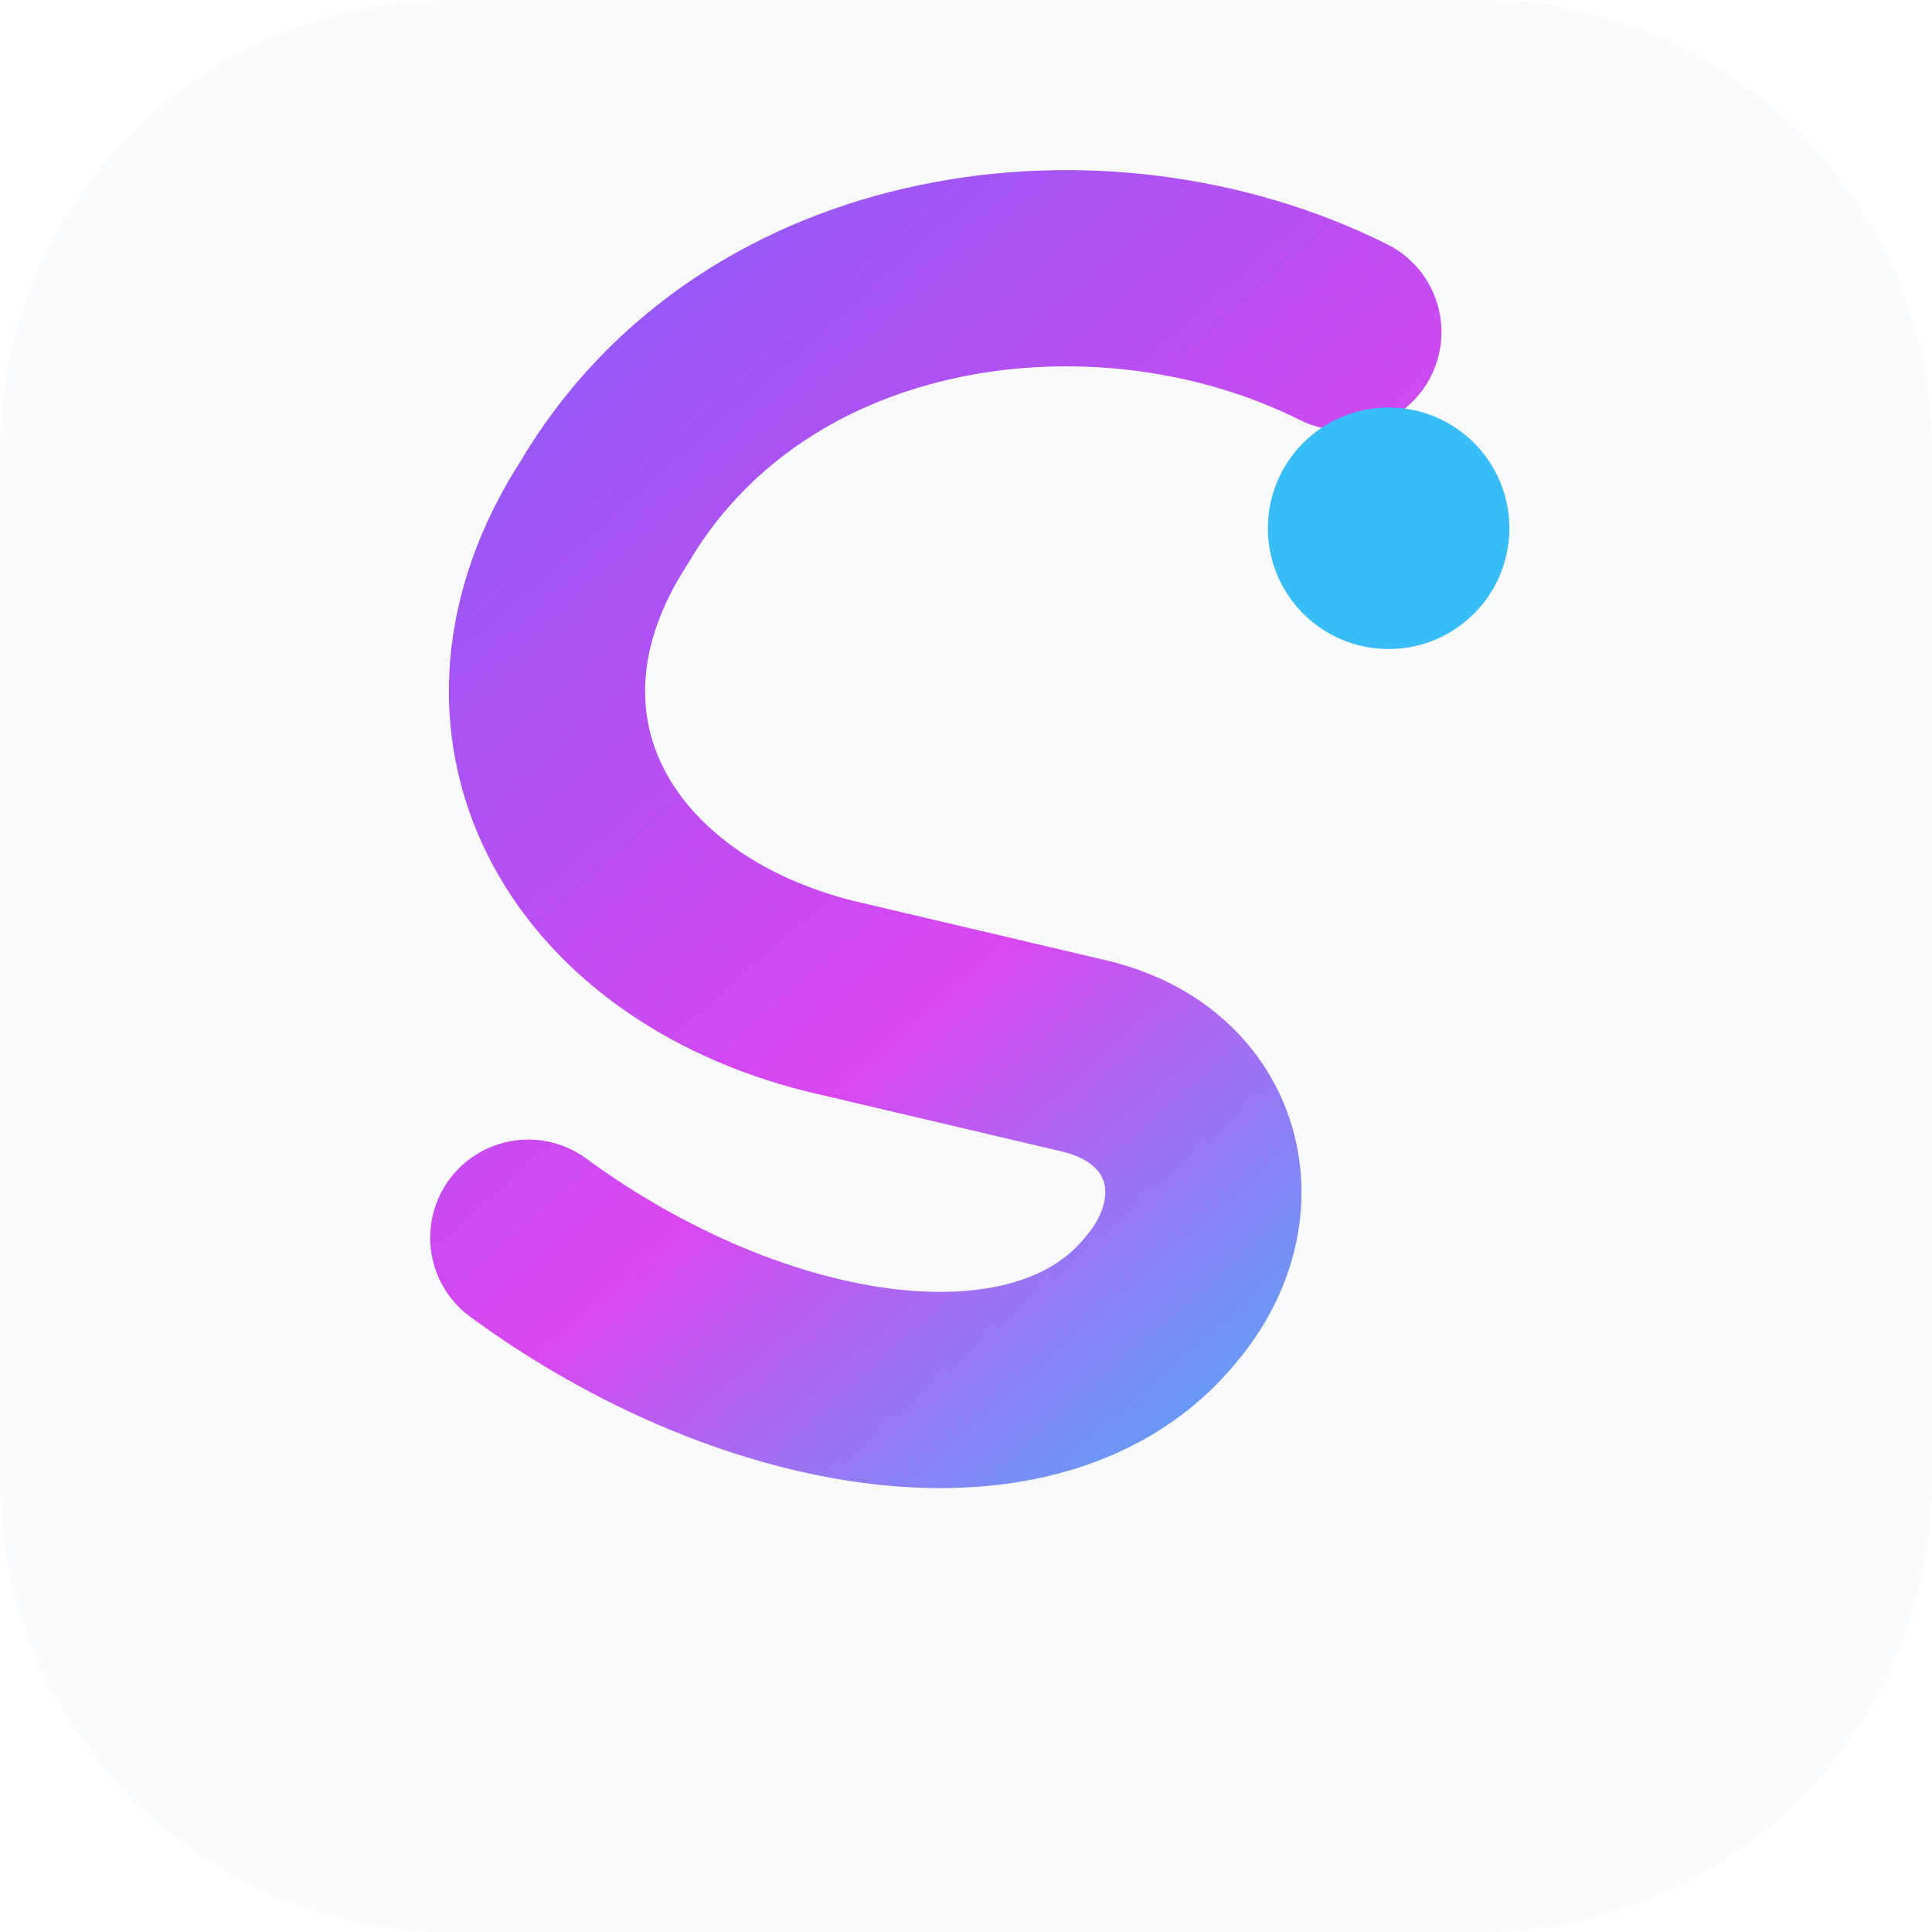
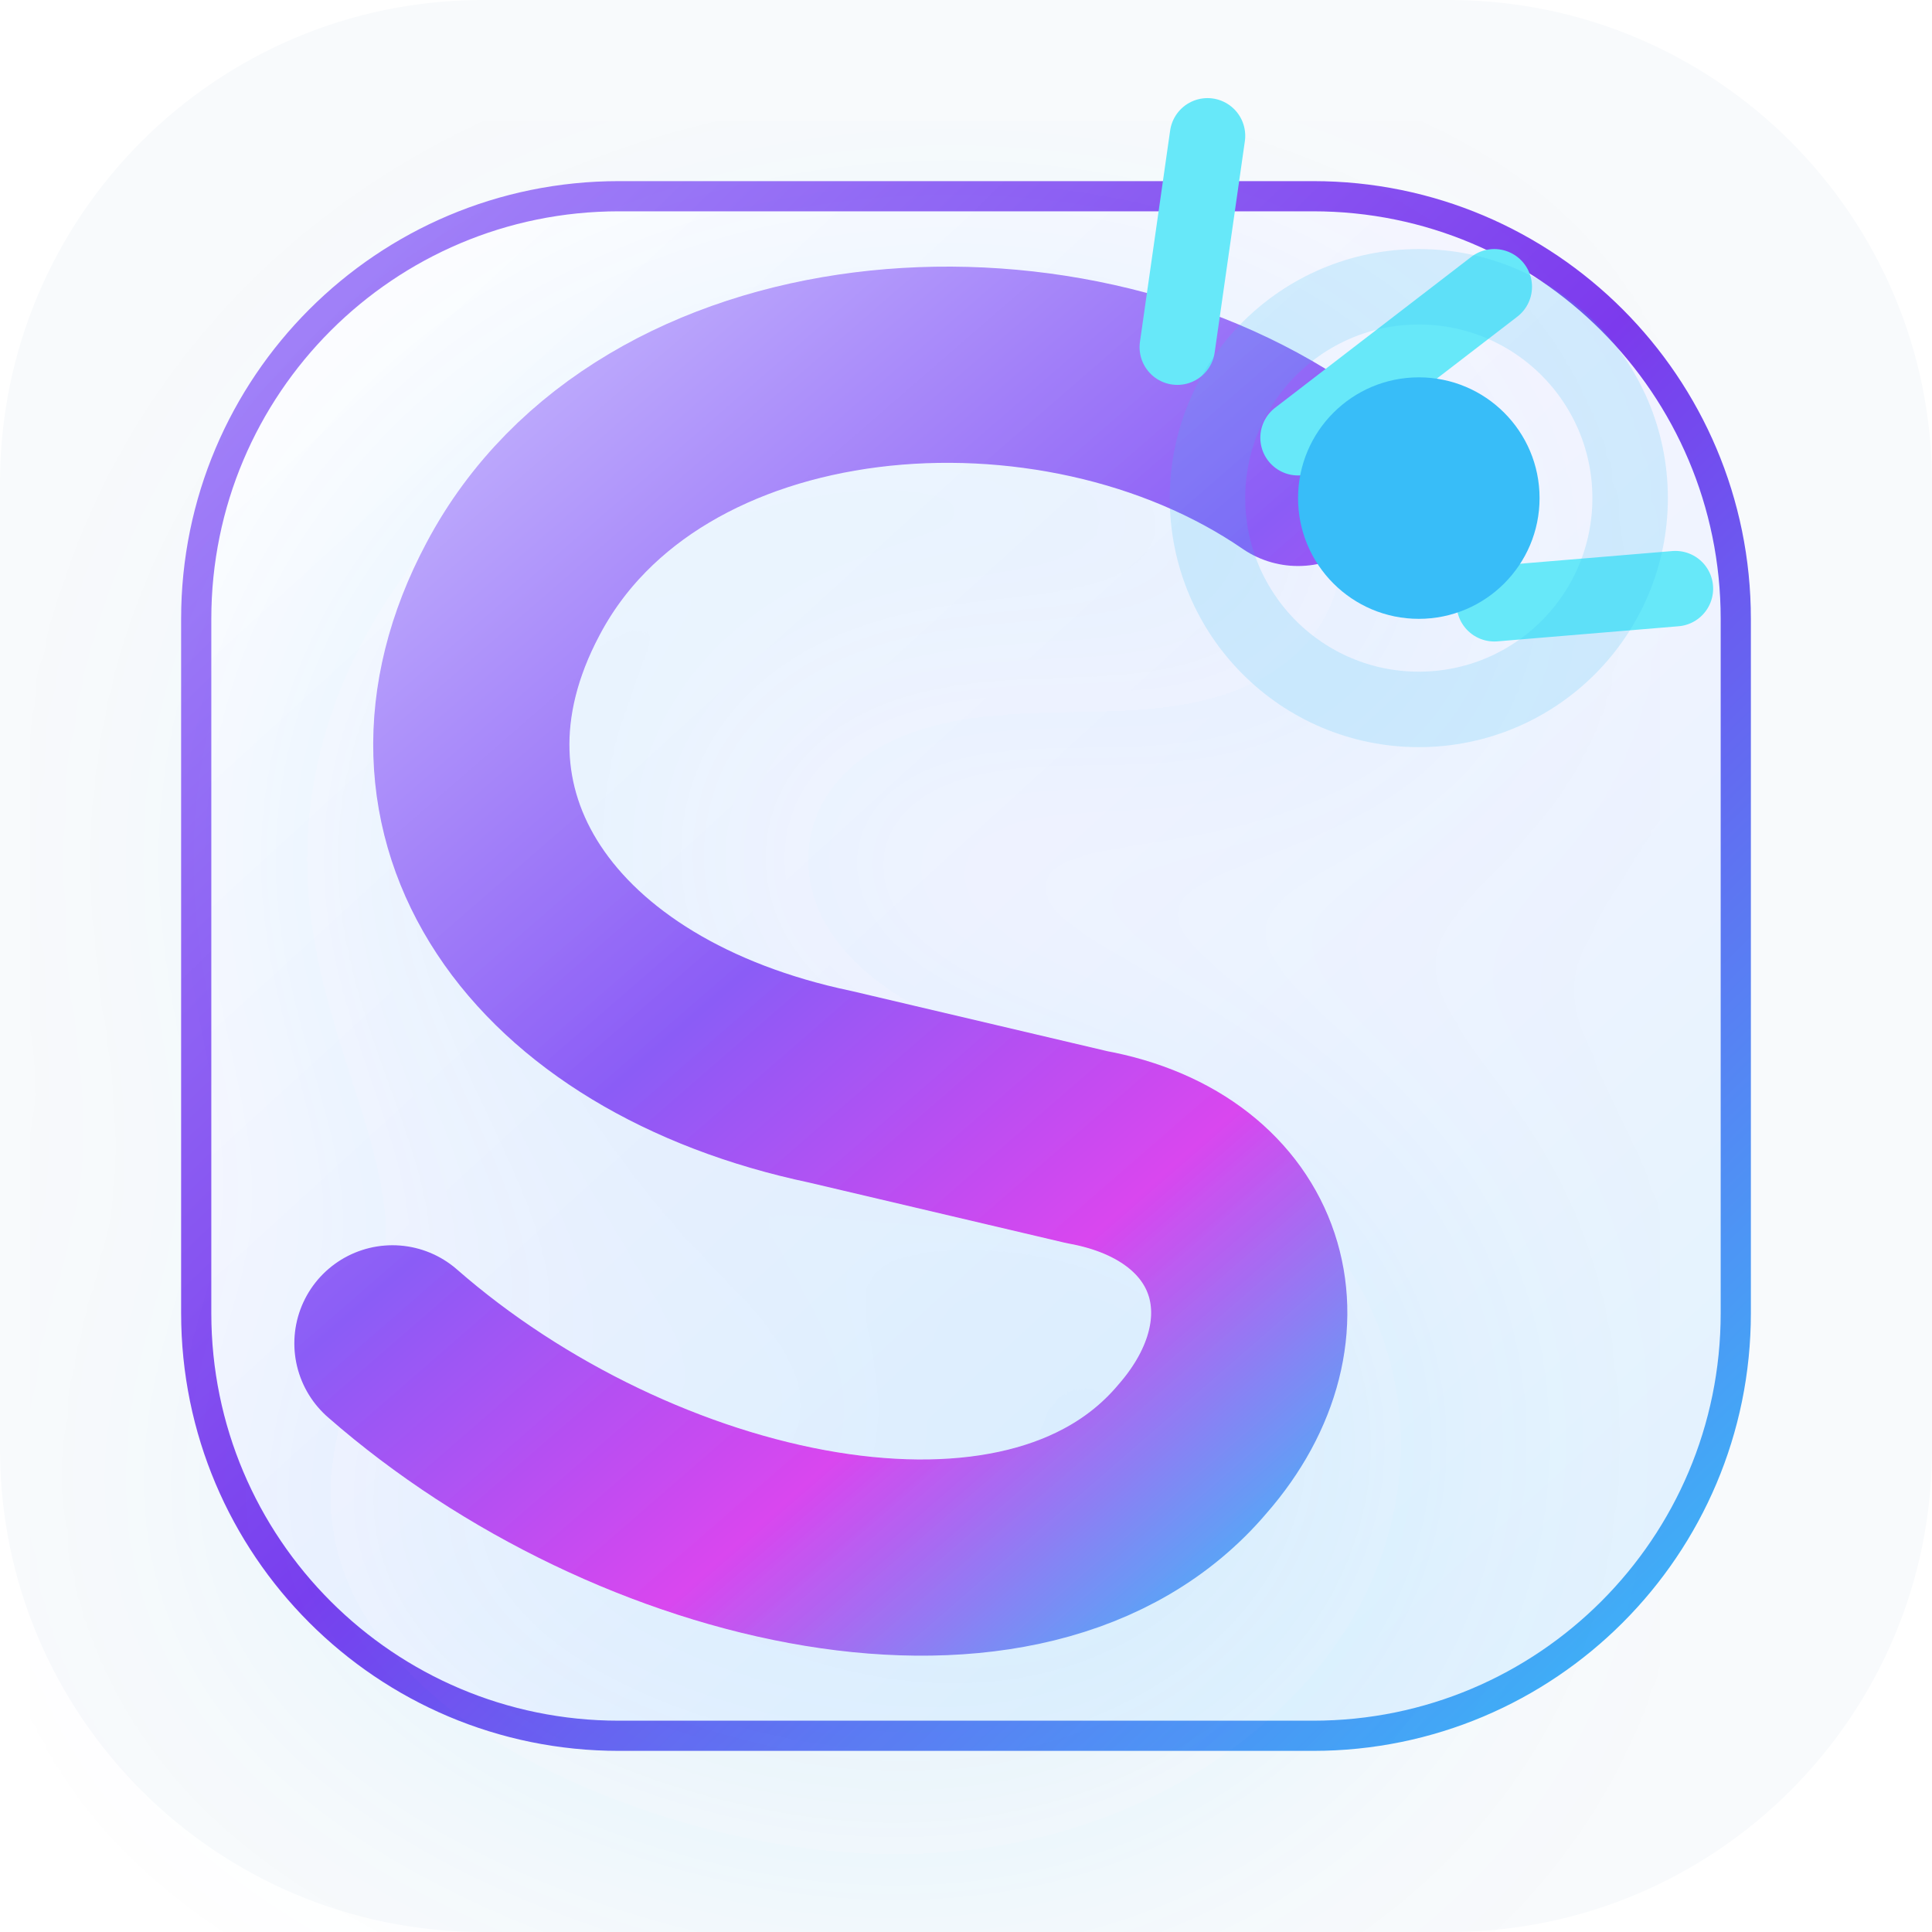
<svg xmlns="http://www.w3.org/2000/svg" width="256" height="256" viewBox="0 0 128 128" fill="none">
-   <rect width="128" height="128" rx="30" fill="#F8FAFC" />
-   <path d="M89 22C73 14 50 17 40 34C31 48 39 62 55 66L72 70C80 72 82 80 77 86C69 96 50 93 35 82" stroke="url(#g)" stroke-width="13" stroke-linecap="round" />
-   <circle cx="92" cy="35" r="8" fill="#38BDF8" />
+   <rect width="128" height="128" rx="32" fill="#F8FAFC" />
+   <rect x="13" y="13" width="102" height="102" rx="28" fill="url(#panel)" stroke="url(#edge)" stroke-width="2" />
+   <g filter="url(#glow)">
+     <path d="M86 31C70 20 43 22 34 39C26 54 36 68 55 72L72 76C83 78 86 88 79 96C68 109 42 103 26 89" stroke="url(#s)" stroke-width="13" stroke-linecap="round" stroke-linejoin="round" />
+   </g>
+   <path d="M86 29l13-10M99 40l12-1M78 23l2-14" stroke="#67E8F9" stroke-width="5" stroke-linecap="round" />
+   <circle cx="94" cy="33" r="8" fill="#38BDF8" />
+   <circle cx="94" cy="33" r="14" stroke="#38BDF8" stroke-opacity="0.18" stroke-width="5" />
  <defs>
-     <linearGradient id="g" x1="29" y1="21" x2="96" y2="97" gradientUnits="userSpaceOnUse">
-       <stop stop-color="#8B5CF6" />
-       <stop offset="0.55" stop-color="#D946EF" />
+     <linearGradient id="panel" x1="16" y1="13" x2="110" y2="116" gradientUnits="userSpaceOnUse">
+       <stop stop-color="#ffffff" />
+       <stop offset="0.48" stop-color="#f4f4ff" />
+       <stop offset="1" stop-color="#e0f2fe" />
+     </linearGradient>
+     <linearGradient id="edge" x1="15" y1="13" x2="113" y2="114" gradientUnits="userSpaceOnUse">
+       <stop stop-color="#A78BFA" />
+       <stop offset="0.5" stop-color="#7C3AED" />
      <stop offset="1" stop-color="#38BDF8" />
    </linearGradient>
+     <linearGradient id="s" x1="25" y1="27" x2="91" y2="103" gradientUnits="userSpaceOnUse">
+       <stop stop-color="#C4B5FD" />
+       <stop offset="0.44" stop-color="#8B5CF6" />
+       <stop offset="0.72" stop-color="#D946EF" />
+       <stop offset="1" stop-color="#38BDF8" />
+     </linearGradient>
+     <filter id="glow" x="-40%" y="-40%" width="180%" height="180%">
+       <feDropShadow dx="0" dy="0" stdDeviation="8" flood-color="#8B5CF6" flood-opacity="0.18" />
+       <feDropShadow dx="0" dy="8" stdDeviation="12" flood-color="#38BDF8" flood-opacity="0.18" />
+     </filter>
  </defs>
</svg>
